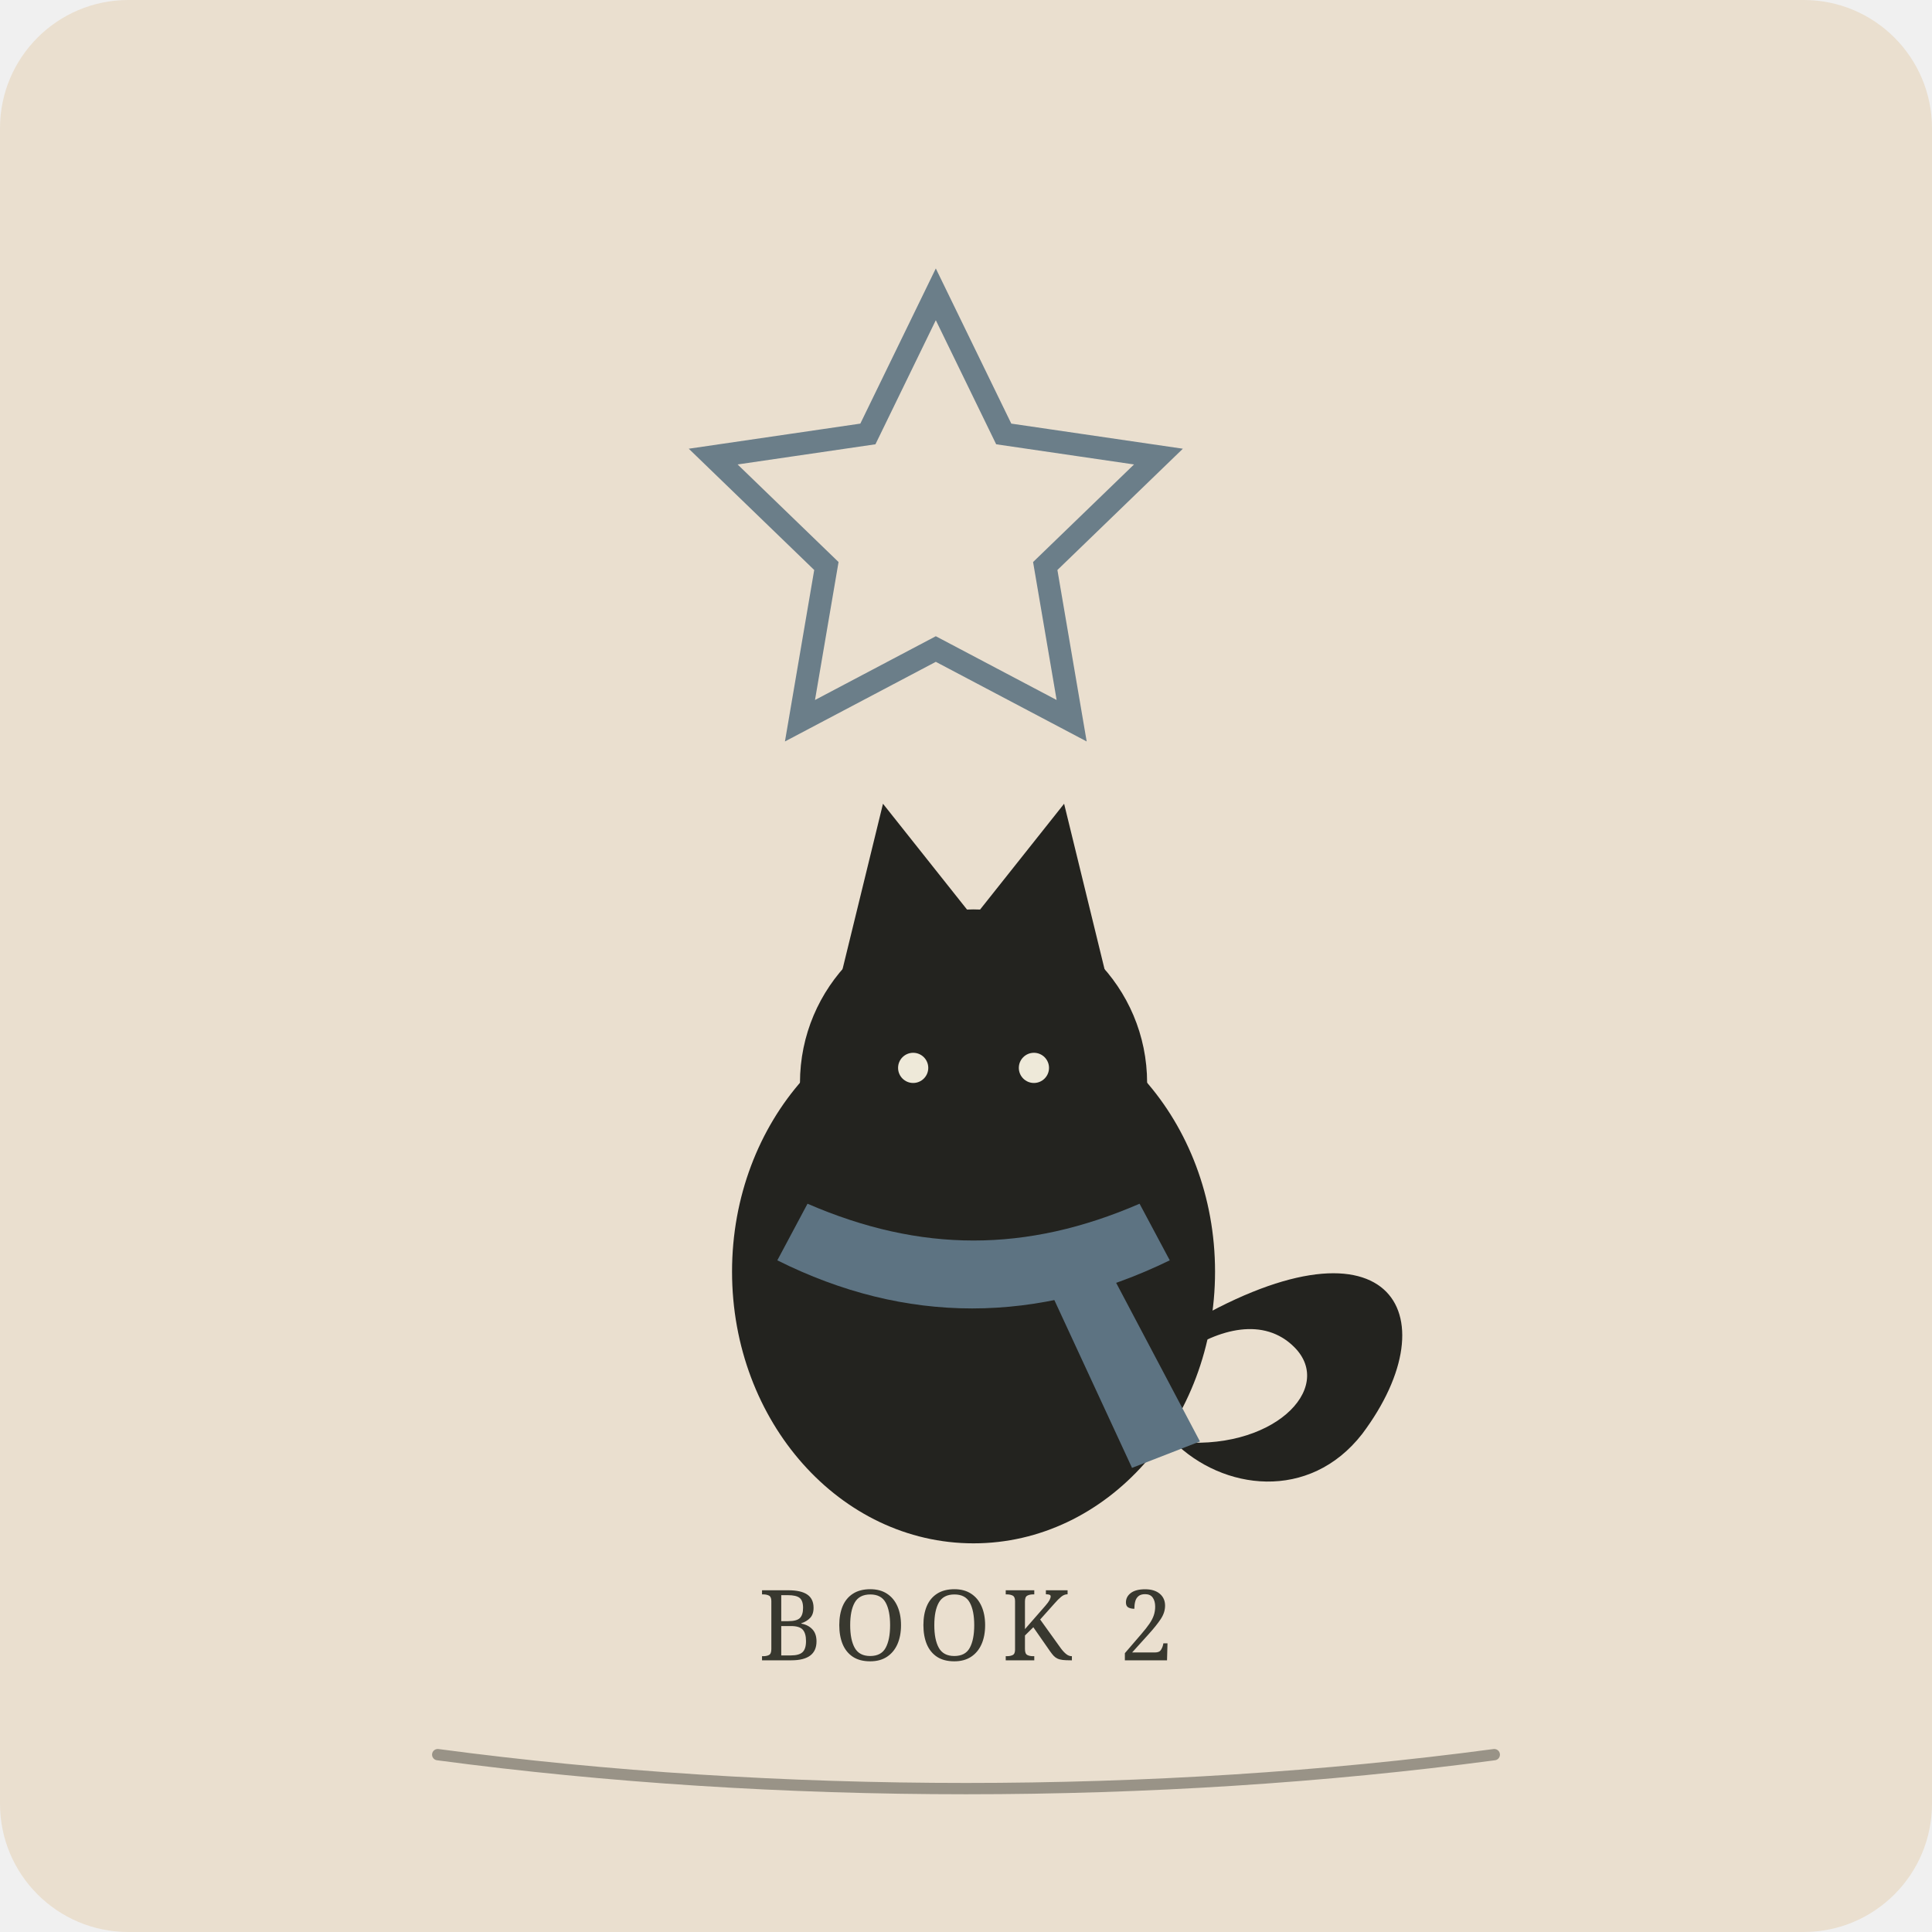
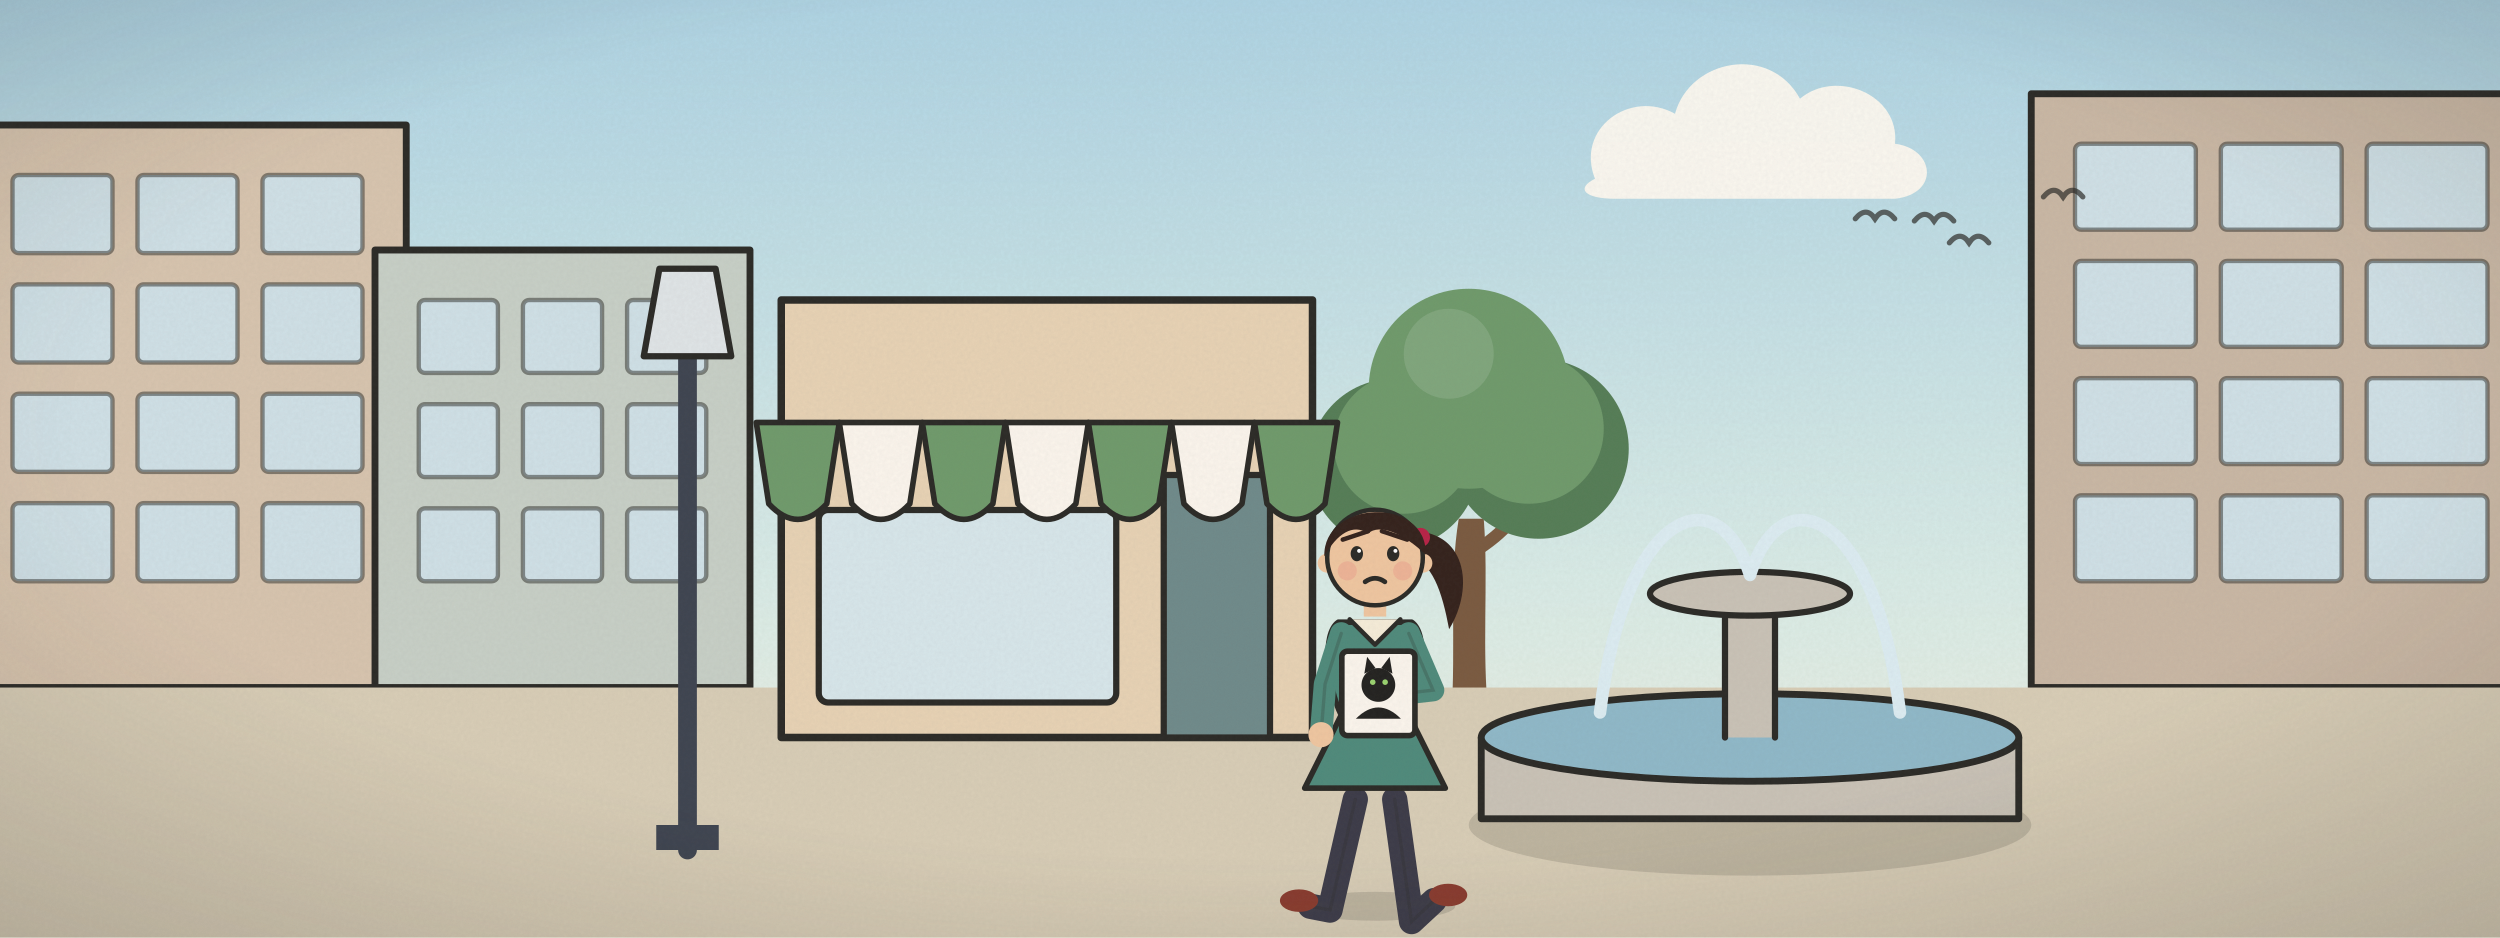
- <svg xmlns="http://www.w3.org/2000/svg" viewBox="0 0 512 512" role="img" aria-labelledby="t d">
-   <rect width="512" height="512" rx="34" fill="#eadfcf" />
-   <g color="#5d7382" opacity=".9">
-     <path d="M230 115l18-37 18 37 41 6-30 29 7 41-36-19-36 19 7-41-30-29z" fill="none" stroke="currentColor" stroke-width="6" />
-   </g>
-   <g fill="#23231f">
-     <ellipse cx="258" cy="337" rx="64" ry="72" />
-     <circle cx="258" cy="287" r="46" />
-     <path d="M223 258l11-45 27 34zm70 0l-11-45-27 34z" />
-     <path d="M313 352c55-33 72-4 48 28-14 18-37 15-50 2 26 3 43-14 32-25-8-8-20-5-30 2z" />
-   </g>
-   <circle cx="242" cy="283" r="4" fill="#eee9d9" />
-   <circle cx="274" cy="283" r="4" fill="#eee9d9" />
-   <path d="M214 319c30 13 58 13 88 0l8 15c-35 17-70 17-104 0z" fill="#5d7382" />
-   <path d="M290 329l28 53-18 7-25-54z" fill="#5d7382" />
-   <text x="256" y="440" text-anchor="middle" font-family="Georgia,serif" font-size="26" letter-spacing="3" fill="#38382f">BOOK 2</text>
-   <path d="M116 465c90 12 190 12 280 0" fill="none" stroke="#38382f" stroke-width="3" stroke-linecap="round" opacity=".45" />
+ <svg xmlns="http://www.w3.org/2000/svg" viewBox="0 0 800 300" width="800" height="300" preserveAspectRatio="xMidYMid slice">
+   <defs>
+     <linearGradient id="book2-sky-morning" x1="0" y1="0" x2="0" y2="1">
+       <stop offset="0" stop-color="#c9e2ea" />
+       <stop offset=".62" stop-color="#f3e6cc" />
+       <stop offset="1" stop-color="#fbe7c4" />
+     </linearGradient>
+     <linearGradient id="book2-sky-day" x1="0" y1="0" x2="0" y2="1">
+       <stop offset="0" stop-color="#aed3e3" />
+       <stop offset=".62" stop-color="#d9ebe6" />
+       <stop offset="1" stop-color="#f1f0df" />
+     </linearGradient>
+     <linearGradient id="book2-sky-evening" x1="0" y1="0" x2="0" y2="1">
+       <stop offset="0" stop-color="#8b8fb8" />
+       <stop offset=".62" stop-color="#e7b08c" />
+       <stop offset="1" stop-color="#f6dcae" />
+     </linearGradient>
+     <linearGradient id="book2-sky-dusk" x1="0" y1="0" x2="0" y2="1">
+       <stop offset="0" stop-color="#57608f" />
+       <stop offset=".62" stop-color="#c98a86" />
+       <stop offset="1" stop-color="#f3c48f" />
+     </linearGradient>
+     <linearGradient id="book2-sky-night" x1="0" y1="0" x2="0" y2="1">
+       <stop offset="0" stop-color="#121a31" />
+       <stop offset=".62" stop-color="#26324f" />
+       <stop offset="1" stop-color="#3e4566" />
+     </linearGradient>
+     <linearGradient id="book2-sky-rain" x1="0" y1="0" x2="0" y2="1">
+       <stop offset="0" stop-color="#8f9ea8" />
+       <stop offset=".62" stop-color="#b8c3c3" />
+       <stop offset="1" stop-color="#d9ddd4" />
+     </linearGradient>
+     <radialGradient id="book2-sun">
+       <stop offset="0" stop-color="#fff4c7" stop-opacity="1" />
+       <stop offset=".35" stop-color="#ffe19a" stop-opacity=".75" />
+       <stop offset="1" stop-color="#ffe19a" stop-opacity="0" />
+     </radialGradient>
+     <radialGradient id="book2-lamp">
+       <stop offset="0" stop-color="#ffe3a3" stop-opacity=".95" />
+       <stop offset=".4" stop-color="#ffd07a" stop-opacity=".45" />
+       <stop offset="1" stop-color="#ffd07a" stop-opacity="0" />
+     </radialGradient>
+     <radialGradient id="book2-fire">
+       <stop offset="0" stop-color="#ffcf7a" stop-opacity=".95" />
+       <stop offset=".45" stop-color="#f39a52" stop-opacity=".4" />
+       <stop offset="1" stop-color="#f39a52" stop-opacity="0" />
+     </radialGradient>
+     <radialGradient id="book2-moon">
+       <stop offset="0" stop-color="#fff6d8" stop-opacity=".7" />
+       <stop offset="1" stop-color="#fff6d8" stop-opacity="0" />
+     </radialGradient>
+     <linearGradient id="book2-beam" x1="0" y1="0" x2="0" y2="1">
+       <stop offset="0" stop-color="#fff7de" stop-opacity=".7" />
+       <stop offset="1" stop-color="#fff7de" stop-opacity="0" />
+     </linearGradient>
+     <linearGradient id="book2-wall-warm" x1="0" y1="0" x2="0" y2="1">
+       <stop offset="0" stop-color="#f4e4cb" />
+       <stop offset="1" stop-color="#e8d0ae" />
+     </linearGradient>
+     <linearGradient id="book2-wall-night" x1="0" y1="0" x2="0" y2="1">
+       <stop offset="0" stop-color="#3b3f5a" />
+       <stop offset="1" stop-color="#4f4d62" />
+     </linearGradient>
+     <linearGradient id="book2-floor" x1="0" y1="0" x2="0" y2="1">
+       <stop offset="0" stop-color="#c19466" />
+       <stop offset="1" stop-color="#9a6c45" />
+     </linearGradient>
+     <linearGradient id="book2-grass" x1="0" y1="0" x2="0" y2="1">
+       <stop offset="0" stop-color="#a9c58c" />
+       <stop offset="1" stop-color="#7c9f68" />
+     </linearGradient>
+     <linearGradient id="book2-sea" x1="0" y1="0" x2="0" y2="1">
+       <stop offset="0" stop-color="#6fa6b8" />
+       <stop offset="1" stop-color="#2f6a86" />
+     </linearGradient>
+     <linearGradient id="book2-sand" x1="0" y1="0" x2="0" y2="1">
+       <stop offset="0" stop-color="#efdcae" />
+       <stop offset="1" stop-color="#d9bd88" />
+     </linearGradient>
+     <linearGradient id="book2-stone" x1="0" y1="0" x2="1" y2="1">
+       <stop offset="0" stop-color="#c9c2b6" />
+       <stop offset="1" stop-color="#9f978b" />
+     </linearGradient>
+     <radialGradient id="book2-vignette" cx=".5" cy=".45" r=".75">
+       <stop offset=".62" stop-color="#2b2a26" stop-opacity="0" />
+       <stop offset="1" stop-color="#2b2a26" stop-opacity=".2" />
+     </radialGradient>
+     <filter id="book2-grain" x="0" y="0" width="100%" height="100%">
+       <feTurbulence type="fractalNoise" baseFrequency=".85" numOctaves="2" stitchTiles="stitch" />
+       <feColorMatrix values="0 0 0 0 .17 0 0 0 0 .16 0 0 0 0 .15 0 0 0 .07 0" />
+     </filter>
+   </defs>
+   <rect width="800" height="300" fill="url(#book2-sky-day)" />
+   <g transform="translate(560 46) scale(0.8)" opacity="0.92">
+     <path d="M-62 14 C-70 -6 -48 -22 -30 -12 C-24 -34 8 -40 20 -18 C34 -30 60 -20 58 0 C74 2 76 20 58 22 L-54 22 C-66 22 -70 18 -62 14Z" fill="#fffaf0" />
+   </g>
+   <g>
+     <rect x="-10" y="40" width="140" height="180" fill="#d7c4ae" stroke="#2b2a26" stroke-width="2.2" stroke-linecap="round" stroke-linejoin="round" />
+     <rect x="4" y="56" width="32" height="25" rx="2" fill="#cfe0e6" stroke="#2b2a26" stroke-opacity=".5" stroke-width="1.4" />
+     <rect x="44" y="56" width="32" height="25" rx="2" fill="#cfe0e6" stroke="#2b2a26" stroke-opacity=".5" stroke-width="1.4" />
+     <rect x="84" y="56" width="32" height="25" rx="2" fill="#cfe0e6" stroke="#2b2a26" stroke-opacity=".5" stroke-width="1.4" />
+     <rect x="4" y="91" width="32" height="25" rx="2" fill="#cfe0e6" stroke="#2b2a26" stroke-opacity=".5" stroke-width="1.4" />
+     <rect x="44" y="91" width="32" height="25" rx="2" fill="#cfe0e6" stroke="#2b2a26" stroke-opacity=".5" stroke-width="1.4" />
+     <rect x="84" y="91" width="32" height="25" rx="2" fill="#cfe0e6" stroke="#2b2a26" stroke-opacity=".5" stroke-width="1.4" />
+     <rect x="4" y="126" width="32" height="25" rx="2" fill="#cfe0e6" stroke="#2b2a26" stroke-opacity=".5" stroke-width="1.4" />
+     <rect x="44" y="126" width="32" height="25" rx="2" fill="#cfe0e6" stroke="#2b2a26" stroke-opacity=".5" stroke-width="1.4" />
+     <rect x="84" y="126" width="32" height="25" rx="2" fill="#cfe0e6" stroke="#2b2a26" stroke-opacity=".5" stroke-width="1.4" />
+     <rect x="4" y="161" width="32" height="25" rx="2" fill="#cfe0e6" stroke="#2b2a26" stroke-opacity=".5" stroke-width="1.4" />
+     <rect x="44" y="161" width="32" height="25" rx="2" fill="#cfe0e6" stroke="#2b2a26" stroke-opacity=".5" stroke-width="1.4" />
+     <rect x="84" y="161" width="32" height="25" rx="2" fill="#cfe0e6" stroke="#2b2a26" stroke-opacity=".5" stroke-width="1.4" />
+   </g>
+   <g>
+     <rect x="120" y="80" width="120" height="140" fill="#c7cfc6" stroke="#2b2a26" stroke-width="2.2" stroke-linecap="round" stroke-linejoin="round" />
+     <rect x="134" y="96" width="25.333" height="23.333" rx="2" fill="#cfe0e6" stroke="#2b2a26" stroke-opacity=".5" stroke-width="1.4" />
+     <rect x="167.333" y="96" width="25.333" height="23.333" rx="2" fill="#cfe0e6" stroke="#2b2a26" stroke-opacity=".5" stroke-width="1.4" />
+     <rect x="200.667" y="96" width="25.333" height="23.333" rx="2" fill="#cfe0e6" stroke="#2b2a26" stroke-opacity=".5" stroke-width="1.4" />
+     <rect x="134" y="129.333" width="25.333" height="23.333" rx="2" fill="#cfe0e6" stroke="#2b2a26" stroke-opacity=".5" stroke-width="1.4" />
+     <rect x="167.333" y="129.333" width="25.333" height="23.333" rx="2" fill="#cfe0e6" stroke="#2b2a26" stroke-opacity=".5" stroke-width="1.4" />
+     <rect x="200.667" y="129.333" width="25.333" height="23.333" rx="2" fill="#cfe0e6" stroke="#2b2a26" stroke-opacity=".5" stroke-width="1.4" />
+     <rect x="134" y="162.667" width="25.333" height="23.333" rx="2" fill="#cfe0e6" stroke="#2b2a26" stroke-opacity=".5" stroke-width="1.4" />
+     <rect x="167.333" y="162.667" width="25.333" height="23.333" rx="2" fill="#cfe0e6" stroke="#2b2a26" stroke-opacity=".5" stroke-width="1.4" />
+     <rect x="200.667" y="162.667" width="25.333" height="23.333" rx="2" fill="#cfe0e6" stroke="#2b2a26" stroke-opacity=".5" stroke-width="1.4" />
+   </g>
+   <g>
+     <rect x="650" y="30" width="160" height="190" fill="#c9b7a4" stroke="#2b2a26" stroke-width="2.2" stroke-linecap="round" stroke-linejoin="round" />
+     <rect x="664" y="46" width="38.667" height="27.5" rx="2" fill="#cfe0e6" stroke="#2b2a26" stroke-opacity=".5" stroke-width="1.4" />
+     <rect x="710.667" y="46" width="38.667" height="27.5" rx="2" fill="#cfe0e6" stroke="#2b2a26" stroke-opacity=".5" stroke-width="1.4" />
+     <rect x="757.333" y="46" width="38.667" height="27.5" rx="2" fill="#cfe0e6" stroke="#2b2a26" stroke-opacity=".5" stroke-width="1.4" />
+     <rect x="664" y="83.5" width="38.667" height="27.5" rx="2" fill="#cfe0e6" stroke="#2b2a26" stroke-opacity=".5" stroke-width="1.4" />
+     <rect x="710.667" y="83.5" width="38.667" height="27.5" rx="2" fill="#cfe0e6" stroke="#2b2a26" stroke-opacity=".5" stroke-width="1.4" />
+     <rect x="757.333" y="83.5" width="38.667" height="27.5" rx="2" fill="#cfe0e6" stroke="#2b2a26" stroke-opacity=".5" stroke-width="1.4" />
+     <rect x="664" y="121" width="38.667" height="27.5" rx="2" fill="#cfe0e6" stroke="#2b2a26" stroke-opacity=".5" stroke-width="1.4" />
+     <rect x="710.667" y="121" width="38.667" height="27.5" rx="2" fill="#cfe0e6" stroke="#2b2a26" stroke-opacity=".5" stroke-width="1.4" />
+     <rect x="757.333" y="121" width="38.667" height="27.5" rx="2" fill="#cfe0e6" stroke="#2b2a26" stroke-opacity=".5" stroke-width="1.4" />
+     <rect x="664" y="158.5" width="38.667" height="27.5" rx="2" fill="#cfe0e6" stroke="#2b2a26" stroke-opacity=".5" stroke-width="1.4" />
+     <rect x="710.667" y="158.5" width="38.667" height="27.5" rx="2" fill="#cfe0e6" stroke="#2b2a26" stroke-opacity=".5" stroke-width="1.4" />
+     <rect x="757.333" y="158.5" width="38.667" height="27.5" rx="2" fill="#cfe0e6" stroke="#2b2a26" stroke-opacity=".5" stroke-width="1.4" />
+   </g>
+   <g transform="translate(470 230) scale(0.8)">
+     <ellipse cx="0" cy="0" rx="46" ry="8.28" fill="#2b2a26" opacity="0.16" />
+     <path d="M-7 0 C-5 -30 -8 -56 -4 -80 L6 -80 C8 -54 5 -28 8 0Z" fill="#7a5a40" />
+     <path d="M-2 -60 C-16 -70 -22 -76 -26 -86M4 -68 C16 -76 22 -84 24 -94" fill="none" stroke="#7a5a40" stroke-width="5" stroke-linecap="round" />
+     <circle cx="-30" cy="-102" r="34" fill="#557d56" />
+     <circle cx="28" cy="-108" r="36" fill="#557d56" />
+     <circle cx="0" cy="-132" r="40" fill="#6f9a6b" />
+     <circle cx="-26" cy="-110" r="28" fill="#6f9a6b" />
+     <circle cx="24" cy="-116" r="30" fill="#6f9a6b" />
+     <circle cx="-8" cy="-146" r="18" fill="#fff" opacity=".12" />
+   </g>
+   <rect x="0" y="220" width="800" height="200" fill="#d8cdb6" />
+   <g>
+     <rect x="250" y="96" width="170" height="140" fill="#e7d2b4" stroke="#2b2a26" stroke-width="2.4" stroke-linecap="round" stroke-linejoin="round" />
+     <rect x="262" y="163.2" width="95.2" height="61.6" rx="3" fill="#d7e6ea" stroke="#2b2a26" stroke-width="2" stroke-linecap="round" stroke-linejoin="round" />
+     <svg x="262" y="163.2" width="95.2" height="61.6" viewBox="0 0 95.2 61.6" />
+     <rect x="372.4" y="152" width="34" height="84" fill="#6f8a8a" stroke="#2b2a26" stroke-width="2" stroke-linecap="round" stroke-linejoin="round" />
+     <path d="M242 135.2 h26.571 l-4 26 q-9.286 10 -18.571 0Z" fill="#6f9a6b" stroke="#2b2a26" stroke-width="1.8" stroke-linecap="round" stroke-linejoin="round" />
+     <path d="M268.571 135.2 h26.571 l-4 26 q-9.286 10 -18.571 0Z" fill="#fbf5ec" stroke="#2b2a26" stroke-width="1.8" stroke-linecap="round" stroke-linejoin="round" />
+     <path d="M295.143 135.2 h26.571 l-4 26 q-9.286 10 -18.571 0Z" fill="#6f9a6b" stroke="#2b2a26" stroke-width="1.8" stroke-linecap="round" stroke-linejoin="round" />
+     <path d="M321.714 135.2 h26.571 l-4 26 q-9.286 10 -18.571 0Z" fill="#fbf5ec" stroke="#2b2a26" stroke-width="1.8" stroke-linecap="round" stroke-linejoin="round" />
+     <path d="M348.286 135.2 h26.571 l-4 26 q-9.286 10 -18.571 0Z" fill="#6f9a6b" stroke="#2b2a26" stroke-width="1.8" stroke-linecap="round" stroke-linejoin="round" />
+     <path d="M374.857 135.2 h26.571 l-4 26 q-9.286 10 -18.571 0Z" fill="#fbf5ec" stroke="#2b2a26" stroke-width="1.8" stroke-linecap="round" stroke-linejoin="round" />
+     <path d="M401.429 135.2 h26.571 l-4 26 q-9.286 10 -18.571 0Z" fill="#6f9a6b" stroke="#2b2a26" stroke-width="1.8" stroke-linecap="round" stroke-linejoin="round" />
+   </g>
+   <g>
+     <ellipse cx="560" cy="264" rx="90" ry="16.2" fill="#2b2a26" opacity="0.16" />
+     <path d="M474 262 V236 H646 V262Z" fill="#c9c2b6" stroke="#2b2a26" stroke-width="2.2" stroke-linecap="round" stroke-linejoin="round" />
+     <ellipse cx="560" cy="236" rx="86" ry="14" fill="#8fb8c8" stroke="#2b2a26" stroke-width="2.2" stroke-linecap="round" stroke-linejoin="round" />
+     <path d="M552 236 V192 H568 V236" fill="#c9c2b6" stroke="#2b2a26" stroke-width="2" stroke-linecap="round" stroke-linejoin="round" />
+     <ellipse cx="560" cy="190" rx="32" ry="7" fill="#c9c2b6" stroke="#2b2a26" stroke-width="2" stroke-linecap="round" stroke-linejoin="round" />
+     <path d="M560 184 C550 152 520 162 512 228 M560 184 C570 152 600 162 608 228" fill="none" stroke="#dcecf2" stroke-width="4" stroke-linecap="round" />
+   </g>
+   <g>
+     <path d="M220 272 V112" stroke="#3e4450" stroke-width="6" stroke-linecap="round" />
+     <path d="M206 114 L211 86 H229 L234 114Z" fill="#dfe4e6" stroke="#2b2a26" stroke-width="2" stroke-linecap="round" stroke-linejoin="round" />
+     <rect x="210" y="264" width="20" height="8" fill="#3e4450" />
+   </g>
+   <g transform="translate(440 290) scale(0.9 0.9)">
+     <ellipse cx="0" cy="0" rx="28.5" ry="5.13" fill="#2b2a26" opacity="0.16" />
+     <g transform="translate(0 -124)">
+       <g>
+         <path d="M11.9 -9.35 C32.3 -10.2 35.7 10.2 26.35 25.5 C23.8 11.9 20.4 1.7 11.9 -0.85Z" fill="#34221c" />
+         <circle cx="16.15" cy="-7.14" r="3.4" fill="#b82347" />
+       </g>
+     </g>
+     <path d="M-7 -38 L-16 1.36 L-23 0" fill="none" stroke="#3c3b48" stroke-width="9" stroke-linecap="round" stroke-linejoin="round" />
+     <path d="M7 -38 L13 5.44 L21 -2" fill="none" stroke="#3c3b48" stroke-width="9" stroke-linecap="round" stroke-linejoin="round" />
+     <path d="M-7 -38 L-16 1.36 L-23 0" fill="none" stroke="#2b2a26" stroke-width="1.2" stroke-linecap="round" opacity=".25" />
+     <path d="M7 -38 L13 5.44 L21 -2" fill="none" stroke="#2b2a26" stroke-width="1.2" stroke-linecap="round" opacity=".25" />
+     <ellipse cx="-27" cy="-2" rx="6.8" ry="4" fill="#8a3b2e" />
+     <ellipse cx="26" cy="-4" rx="6.8" ry="4" fill="#8a3b2e" />
+     <path d="M-13 -101 C-19 -97 -17 -78 -12 -68 L-25 -42 L25 -42 L12 -68 C17 -78 19 -97 13 -101Z" fill="#4f8a7b" stroke="#2b2a26" stroke-width="2" stroke-linecap="round" stroke-linejoin="round" />
+     <path d="M-9 -102 L0 -93 L9 -102" fill="#f6ecd8" stroke="#2b2a26" stroke-width="1.6" stroke-linecap="round" stroke-linejoin="round" />
+     <g>
+       <path d="M-12 -97 L-17.76 -79 L-19.2 -61" fill="none" stroke="#4f8a7b" stroke-width="8" stroke-linecap="round" stroke-linejoin="round" />
+       <path d="M-12 -97 L-17.76 -79 L-19.2 -61" fill="none" stroke="#2b2a26" stroke-width="1.2" stroke-linecap="round" opacity=".22" />
+       <circle cx="-19.2" cy="-61" r="4.48" fill="#efc6a0" />
+     </g>
+     <g>
+       <path d="M12 -97 L20.64 -76.84 L1.2 -74.68" fill="none" stroke="#4f8a7b" stroke-width="8" stroke-linecap="round" stroke-linejoin="round" />
+       <path d="M12 -97 L20.64 -76.84 L1.2 -74.68" fill="none" stroke="#2b2a26" stroke-width="1.2" stroke-linecap="round" opacity=".22" />
+       <circle cx="1.2" cy="-74.68" r="4.48" fill="#efc6a0" />
+     </g>
+     <g transform="translate(0 -124)">
+       <rect x="-4" y="13" width="8" height="8" fill="#efc6a0" />
+       <circle cx="-17" cy="2" r="3.4" fill="#efc6a0" />
+       <circle cx="17" cy="2" r="3.4" fill="#efc6a0" />
+       <circle cx="0" cy="0" r="17" fill="#efc6a0" stroke="#2b2a26" stroke-width="1.6" stroke-linecap="round" stroke-linejoin="round" />
+       <g>
+         <g fill="#2b2a26">
+           <ellipse cx="-6.46" cy="-1.36" rx="2.2" ry="2.7" />
+           <ellipse cx="6.46" cy="-1.36" rx="2.2" ry="2.7" />
+           <circle cx="-5.66" cy="-2.36" r=".7" fill="#fff" />
+           <circle cx="7.26" cy="-2.36" r=".7" fill="#fff" />
+         </g>
+         <path d="M-11.46 -6.36 L-2.46 -9.36 M11.46 -6.36 L2.46 -9.36" fill="none" stroke="#34221c" stroke-width="1.6" stroke-linecap="round" stroke-linejoin="round" />
+         <path d="M-3.5 8.64 q3.5 -2.5 7 0" fill="none" stroke="#2b2a26" stroke-width="1.7" stroke-linecap="round" stroke-linejoin="round" />
+         <circle cx="-9.86" cy="4.76" r="3.4" fill="#e98f84" opacity=".35" />
+         <circle cx="9.86" cy="4.76" r="3.4" fill="#e98f84" opacity=".35" />
+       </g>
+       <path d="M-18.02 -0.34 C-18.7 -20.4 18.7 -22.1 18.02 -1.02 C10.2 -8.5 1.7 -12.24 -2.55 -8.5 C-7.65 -12.24 -13.6 -8.5 -18.02 -0.34Z" fill="#34221c" />
+     </g>
+     <g transform="translate(1.2 -74.68)">
+       <rect x="-13" y="-16" width="26" height="30" rx="2" fill="#fbf5ec" stroke="#2b2a26" stroke-width="2" stroke-linecap="round" stroke-linejoin="round" />
+       <circle cx="0" cy="-4" r="6" fill="#232220" />
+       <path d="M-5 -8 l1 -6 3 4M5 -8 l-1 -6 -3 4" fill="#232220" />
+       <path d="M-8 8 q8 -8 16 0" fill="#232220" />
+       <circle cx="-2" cy="-5" r="1" fill="#9ad36f" />
+       <circle cx="2.4" cy="-5" r="1" fill="#9ad36f" />
+     </g>
+   </g>
+   <g transform="translate(600 70) scale(0.7)" fill="none" stroke="#2b2a26" stroke-width="2.4" stroke-linecap="round" opacity=".7">
+     <path d="M-9 0 q5 -6 9 0 q4 -6 9 0" />
+     <path d="M34 11 q5 -6 9 0 q4 -6 9 0" />
+     <path d="M77 -10 q5 -6 9 0 q4 -6 9 0" />
+     <path d="M18 1 q5 -6 9 0 q4 -6 9 0" />
+   </g>
+   <g pointer-events="none">
+     <rect width="800" height="300" fill="url(#book2-vignette)" />
+     <rect width="800" height="300" filter="url(#book2-grain)" />
+   </g>
</svg>
